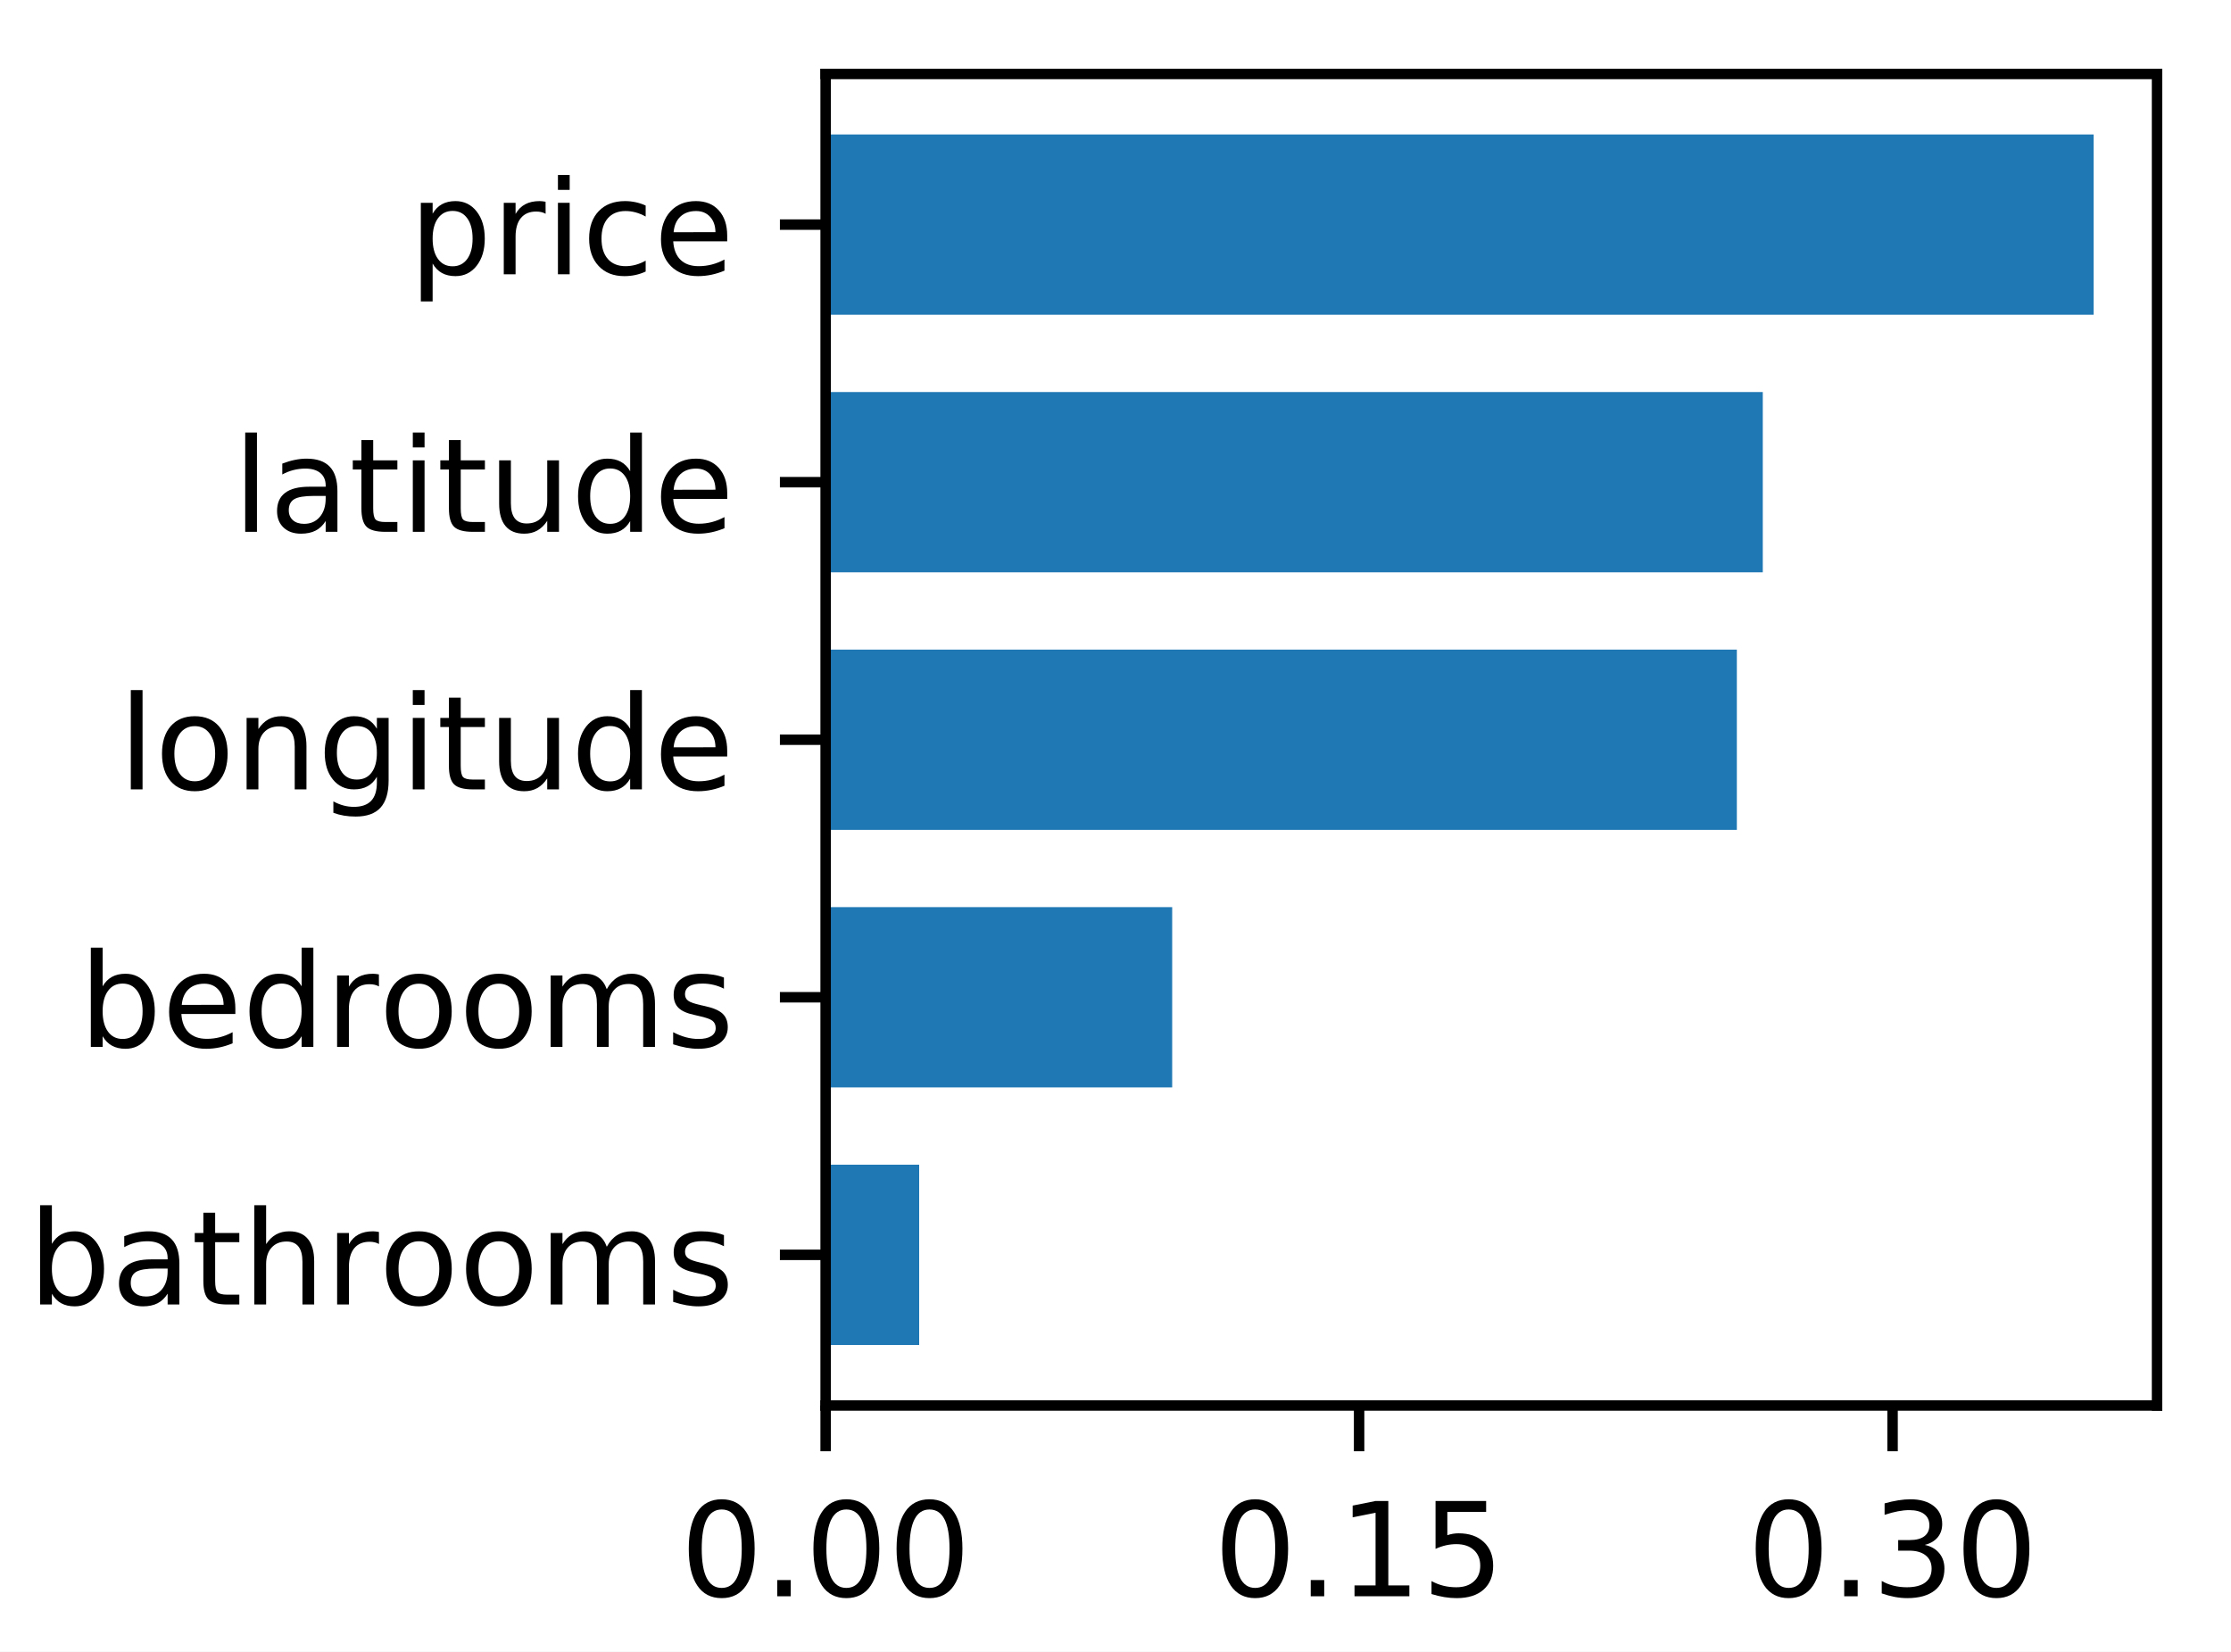
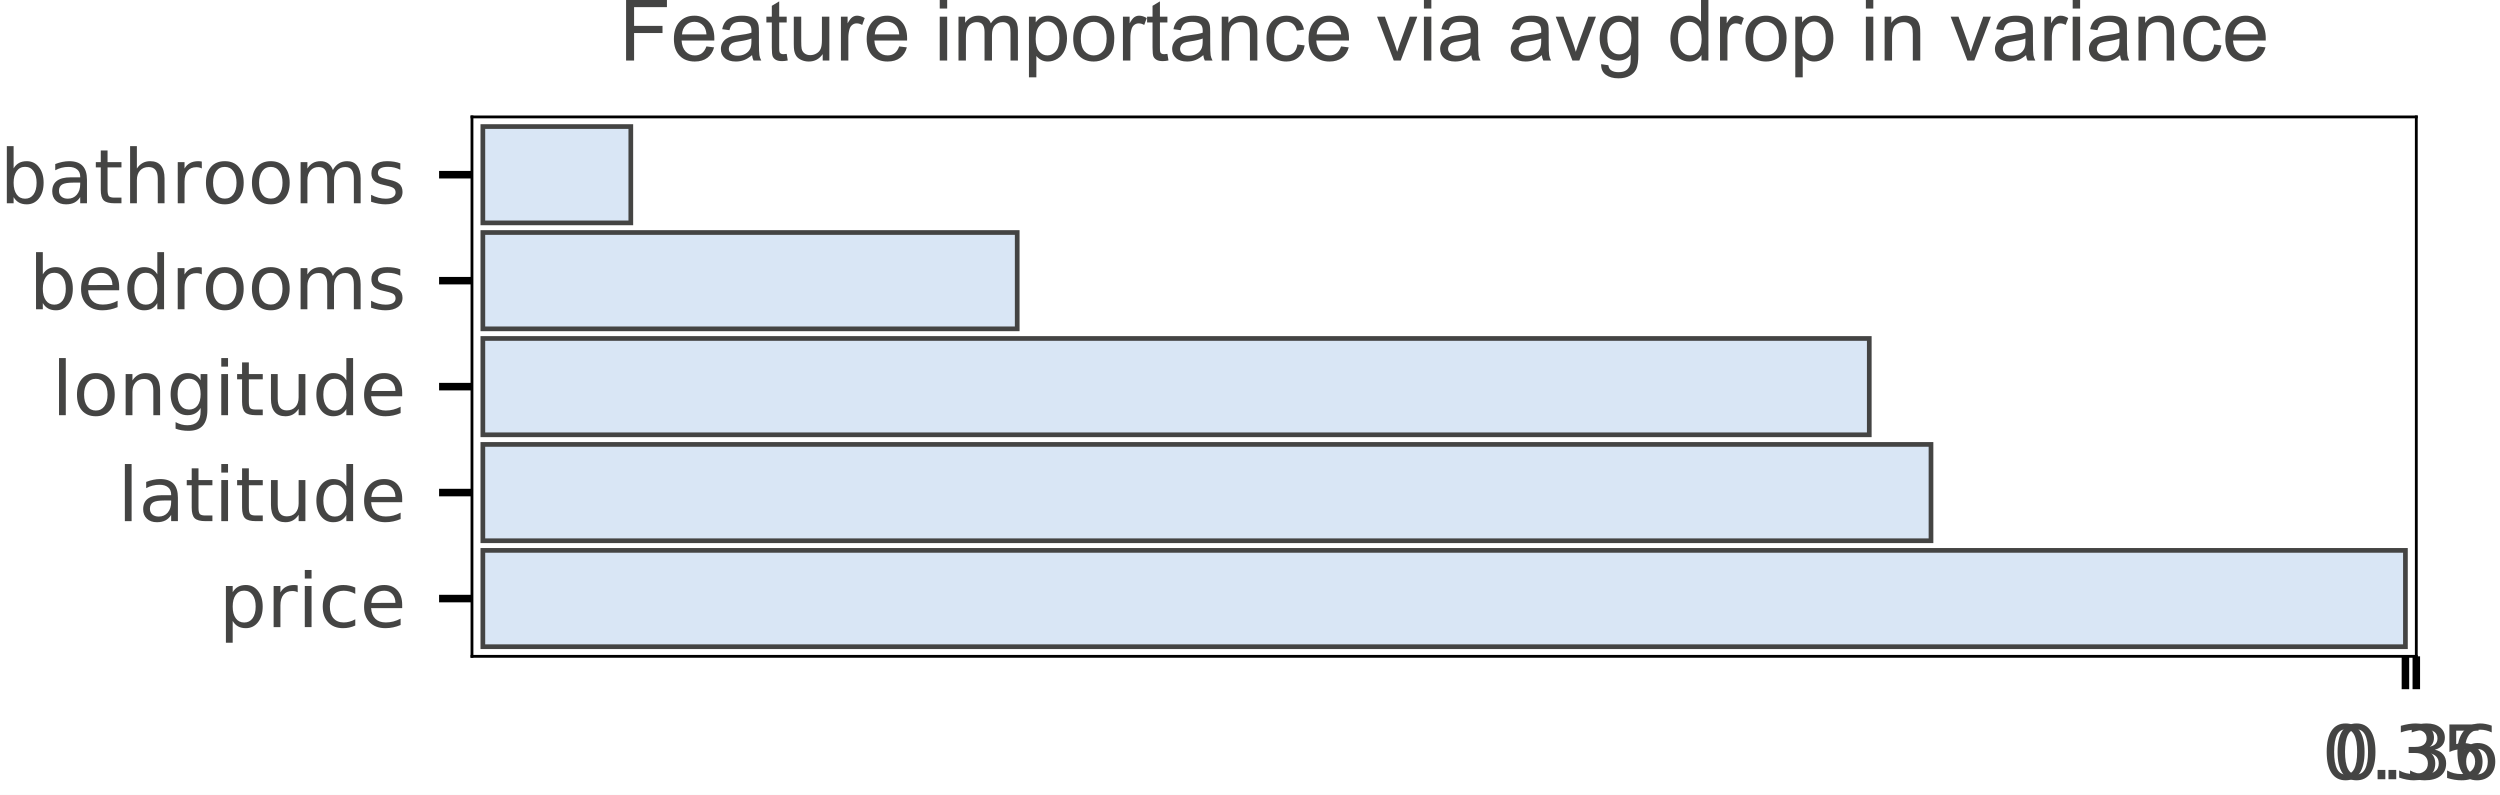
- <svg xmlns="http://www.w3.org/2000/svg" xmlns:xlink="http://www.w3.org/1999/xlink" height="126.398pt" version="1.1" viewBox="0 0 170.75 126.398" width="170.75pt">
+ <svg xmlns="http://www.w3.org/2000/svg" xmlns:xlink="http://www.w3.org/1999/xlink" height="84.585pt" version="1.1" viewBox="0 0 266.03 84.585" width="266.03pt">
  <defs>
    <style type="text/css">
*{stroke-linecap:butt;stroke-linejoin:round;}
  </style>
  </defs>
  <g id="figure_1">
    <g id="patch_1">
-       <path d="M 0 126.398  L 170.75 126.398  L 170.75 0  L 0 0  z " style="fill:#ffffff;" />
+       <path d="M 0 84.585  L 266.03 84.585  L 266.03 0  L 0 0  z " style="fill:#ffffff;" />
    </g>
    <g id="axes_1">
      <g id="patch_2">
-         <path d="M 63.19 107.56  L 165.09 107.56  L 165.09 5.66  L 63.19 5.66  z " style="fill:#ffffff;" />
+         <path d="M 50.224 69.842  L 257.124 69.842  L 257.124 12.442  L 50.224 12.442  z " style="fill:#ffffff;" />
      </g>
      <g id="patch_3">
-         <path clip-path="url(#pe5450acb02)" d="M 63.19 102.928  L 70.349 102.928  L 70.349 89.131  L 63.19 89.131  z " style="fill:#1f77b4;" />
+         <path clip-path="url(#pf67583728e)" d="M 51.381 13.467  L 67.126 13.467  L 67.126 23.717  L 51.381 23.717  z " style="fill:#d9e6f5;stroke:#444443;stroke-linejoin:miter;stroke-width:0.5;" />
      </g>
      <g id="patch_4">
-         <path clip-path="url(#pe5450acb02)" d="M 63.19 83.218  L 89.713 83.218  L 89.713 69.421  L 63.19 69.421  z " style="fill:#1f77b4;" />
+         <path clip-path="url(#pf67583728e)" d="M 51.381 24.742  L 108.243 24.742  L 108.243 34.992  L 51.381 34.992  z " style="fill:#d9e6f5;stroke:#444443;stroke-linejoin:miter;stroke-width:0.5;" />
      </g>
      <g id="patch_5">
-         <path clip-path="url(#pe5450acb02)" d="M 63.19 63.508  L 132.93 63.508  L 132.93 49.712  L 63.19 49.712  z " style="fill:#1f77b4;" />
+         <path clip-path="url(#pf67583728e)" d="M 51.381 36.017  L 198.913 36.017  L 198.913 46.267  L 51.381 46.267  z " style="fill:#d9e6f5;stroke:#444443;stroke-linejoin:miter;stroke-width:0.5;" />
      </g>
      <g id="patch_6">
-         <path clip-path="url(#pe5450acb02)" d="M 63.19 43.799  L 134.915 43.799  L 134.915 30.002  L 63.19 30.002  z " style="fill:#1f77b4;" />
+         <path clip-path="url(#pf67583728e)" d="M 51.381 47.292  L 205.481 47.292  L 205.481 57.542  L 51.381 57.542  z " style="fill:#d9e6f5;stroke:#444443;stroke-linejoin:miter;stroke-width:0.5;" />
      </g>
      <g id="patch_7">
-         <path clip-path="url(#pe5450acb02)" d="M 63.19 24.089  L 160.237 24.089  L 160.237 10.292  L 63.19 10.292  z " style="fill:#1f77b4;" />
+         <path clip-path="url(#pf67583728e)" d="M 51.381 58.567  L 255.966 58.567  L 255.966 68.817  L 51.381 68.817  z " style="fill:#d9e6f5;stroke:#444443;stroke-linejoin:miter;stroke-width:0.5;" />
      </g>
      <g id="matplotlib.axis_1">
        <g id="xtick_1">
          <g id="line2d_1">
            <defs>
-               <path d="M 0 0  L 0 3.5  " id="m4adc5ae975" style="stroke:#000000;stroke-width:0.8;" />
-             </defs>
-             <g>
-               <use style="stroke:#000000;stroke-width:0.8;" x="63.19" xlink:href="#m4adc5ae975" y="107.56" />
+               <path d="M 0 0  L 0 3.5  " id="mcc726bcfa1" style="stroke:#000000;stroke-width:0.8;" />
+             </defs>
+             <g>
+               <use style="stroke:#000000;stroke-width:0.8;" x="255.966" xlink:href="#mcc726bcfa1" y="69.842" />
            </g>
          </g>
          <g id="text_1">
            <defs>
              <path d="M 31.781 66.406  Q 24.172 66.406 20.328 58.906  Q 16.5 51.422 16.5 36.375  Q 16.5 21.391 20.328 13.891  Q 24.172 6.391 31.781 6.391  Q 39.453 6.391 43.281 13.891  Q 47.125 21.391 47.125 36.375  Q 47.125 51.422 43.281 58.906  Q 39.453 66.406 31.781 66.406  z M 31.781 74.219  Q 44.047 74.219 50.516 64.516  Q 56.984 54.828 56.984 36.375  Q 56.984 17.969 50.516 8.266  Q 44.047 -1.422 31.781 -1.422  Q 19.531 -1.422 13.062 8.266  Q 6.594 17.969 6.594 36.375  Q 6.594 54.828 13.062 64.516  Q 19.531 74.219 31.781 74.219  z " id="DejaVuSans-30" />
              <path d="M 10.688 12.406  L 21 12.406  L 21 0  L 10.688 0  z " id="DejaVuSans-2e" />
-             </defs>
-             <g transform="translate(52.05687 122.1584)scale(0.1 -0.1)">
-               <use xlink:href="#DejaVuSans-30" />
-               <use x="63.623" xlink:href="#DejaVuSans-2e" />
-               <use x="95.41" xlink:href="#DejaVuSans-30" />
-               <use x="159.033" xlink:href="#DejaVuSans-30" />
-             </g>
-           </g>
-         </g>
-         <g id="xtick_2">
-           <g id="line2d_2">
-             <g>
-               <use style="stroke:#000000;stroke-width:0.8;" x="104.019" xlink:href="#m4adc5ae975" y="107.56" />
-             </g>
-           </g>
-           <g id="text_2">
-             <defs>
-               <path d="M 12.406 8.297  L 28.516 8.297  L 28.516 63.922  L 10.984 60.406  L 10.984 69.391  L 28.422 72.906  L 38.281 72.906  L 38.281 8.297  L 54.391 8.297  L 54.391 0  L 12.406 0  z " id="DejaVuSans-31" />
+               <path d="M 40.578 39.312  Q 47.656 37.797 51.625 33  Q 55.609 28.219 55.609 21.188  Q 55.609 10.406 48.188 4.484  Q 40.766 -1.422 27.094 -1.422  Q 22.516 -1.422 17.656 -0.516  Q 12.797 0.391 7.625 2.203  L 7.625 11.719  Q 11.719 9.328 16.594 8.109  Q 21.484 6.891 26.812 6.891  Q 36.078 6.891 40.938 10.547  Q 45.797 14.203 45.797 21.188  Q 45.797 27.641 41.281 31.266  Q 36.766 34.906 28.719 34.906  L 20.219 34.906  L 20.219 43.016  L 29.109 43.016  Q 36.375 43.016 40.234 45.922  Q 44.094 48.828 44.094 54.297  Q 44.094 59.906 40.109 62.906  Q 36.141 65.922 28.719 65.922  Q 24.656 65.922 20.016 65.031  Q 15.375 64.156 9.812 62.312  L 9.812 71.094  Q 15.438 72.656 20.344 73.438  Q 25.25 74.219 29.594 74.219  Q 40.828 74.219 47.359 69.109  Q 53.906 64.016 53.906 55.328  Q 53.906 49.266 50.438 45.094  Q 46.969 40.922 40.578 39.312  z " id="DejaVuSans-33" />
              <path d="M 10.797 72.906  L 49.516 72.906  L 49.516 64.594  L 19.828 64.594  L 19.828 46.734  Q 21.969 47.469 24.109 47.828  Q 26.266 48.188 28.422 48.188  Q 40.625 48.188 47.75 41.5  Q 54.891 34.812 54.891 23.391  Q 54.891 11.625 47.562 5.094  Q 40.234 -1.422 26.906 -1.422  Q 22.312 -1.422 17.547 -0.641  Q 12.797 0.141 7.719 1.703  L 7.719 11.625  Q 12.109 9.234 16.797 8.062  Q 21.484 6.891 26.703 6.891  Q 35.156 6.891 40.078 11.328  Q 45.016 15.766 45.016 23.391  Q 45.016 31 40.078 35.438  Q 35.156 39.891 26.703 39.891  Q 22.75 39.891 18.812 39.016  Q 14.891 38.141 10.797 36.281  z " id="DejaVuSans-35" />
            </defs>
-             <g transform="translate(92.88623 122.1584)scale(0.1 -0.1)">
-               <use xlink:href="#DejaVuSans-30" />
-               <use x="63.623" xlink:href="#DejaVuSans-2e" />
-               <use x="95.41" xlink:href="#DejaVuSans-31" />
-               <use x="159.033" xlink:href="#DejaVuSans-35" />
-             </g>
-           </g>
-         </g>
-         <g id="xtick_3">
-           <g id="line2d_3">
-             <g>
-               <use style="stroke:#000000;stroke-width:0.8;" x="144.848" xlink:href="#m4adc5ae975" y="107.56" />
-             </g>
-           </g>
-           <g id="text_3">
-             <defs>
-               <path d="M 40.578 39.312  Q 47.656 37.797 51.625 33  Q 55.609 28.219 55.609 21.188  Q 55.609 10.406 48.188 4.484  Q 40.766 -1.422 27.094 -1.422  Q 22.516 -1.422 17.656 -0.516  Q 12.797 0.391 7.625 2.203  L 7.625 11.719  Q 11.719 9.328 16.594 8.109  Q 21.484 6.891 26.812 6.891  Q 36.078 6.891 40.938 10.547  Q 45.797 14.203 45.797 21.188  Q 45.797 27.641 41.281 31.266  Q 36.766 34.906 28.719 34.906  L 20.219 34.906  L 20.219 43.016  L 29.109 43.016  Q 36.375 43.016 40.234 45.922  Q 44.094 48.828 44.094 54.297  Q 44.094 59.906 40.109 62.906  Q 36.141 65.922 28.719 65.922  Q 24.656 65.922 20.016 65.031  Q 15.375 64.156 9.812 62.312  L 9.812 71.094  Q 15.438 72.656 20.344 73.438  Q 25.25 74.219 29.594 74.219  Q 40.828 74.219 47.359 69.109  Q 53.906 64.016 53.906 55.328  Q 53.906 49.266 50.438 45.094  Q 46.969 40.922 40.578 39.312  z " id="DejaVuSans-33" />
-             </defs>
-             <g transform="translate(133.7156 122.1584)scale(0.1 -0.1)">
+             <g style="fill:#444443;" transform="translate(247.0599 82.92078)scale(0.08 -0.08)">
              <use xlink:href="#DejaVuSans-30" />
              <use x="63.623" xlink:href="#DejaVuSans-2e" />
              <use x="95.41" xlink:href="#DejaVuSans-33" />
-               <use x="159.033" xlink:href="#DejaVuSans-30" />
+               <use x="159.033" xlink:href="#DejaVuSans-35" />
+             </g>
+           </g>
+         </g>
+         <g id="xtick_2">
+           <g id="line2d_2">
+             <g>
+               <use style="stroke:#000000;stroke-width:0.8;" x="257.124" xlink:href="#mcc726bcfa1" y="69.842" />
+             </g>
+           </g>
+           <g id="text_2">
+             <defs>
+               <path d="M 33.016 40.375  Q 26.375 40.375 22.484 35.828  Q 18.609 31.297 18.609 23.391  Q 18.609 15.531 22.484 10.953  Q 26.375 6.391 33.016 6.391  Q 39.656 6.391 43.531 10.953  Q 47.406 15.531 47.406 23.391  Q 47.406 31.297 43.531 35.828  Q 39.656 40.375 33.016 40.375  z M 52.594 71.297  L 52.594 62.312  Q 48.875 64.062 45.094 64.984  Q 41.312 65.922 37.594 65.922  Q 27.828 65.922 22.672 59.328  Q 17.531 52.734 16.797 39.406  Q 19.672 43.656 24.016 45.922  Q 28.375 48.188 33.594 48.188  Q 44.578 48.188 50.953 41.516  Q 57.328 34.859 57.328 23.391  Q 57.328 12.156 50.688 5.359  Q 44.047 -1.422 33.016 -1.422  Q 20.359 -1.422 13.672 8.266  Q 6.984 17.969 6.984 36.375  Q 6.984 53.656 15.188 63.938  Q 23.391 74.219 37.203 74.219  Q 40.922 74.219 44.703 73.484  Q 48.484 72.75 52.594 71.297  z " id="DejaVuSans-36" />
+             </defs>
+             <g style="fill:#444443;" transform="translate(248.2175 82.92078)scale(0.08 -0.08)">
+               <use xlink:href="#DejaVuSans-30" />
+               <use x="63.623" xlink:href="#DejaVuSans-2e" />
+               <use x="95.41" xlink:href="#DejaVuSans-33" />
+               <use x="159.033" xlink:href="#DejaVuSans-36" />
            </g>
          </g>
        </g>
      </g>
      <g id="matplotlib.axis_2">
        <g id="ytick_1">
-           <g id="line2d_4">
-             <defs>
-               <path d="M 0 0  L -3.5 0  " id="m20adf7feee" style="stroke:#000000;stroke-width:0.8;" />
-             </defs>
-             <g>
-               <use style="stroke:#000000;stroke-width:0.8;" x="63.19" xlink:href="#m20adf7feee" y="96.03" />
-             </g>
-           </g>
-           <g id="text_4">
+           <g id="line2d_3">
+             <defs>
+               <path d="M 0 0  L -3.5 0  " id="m01dd936e2f" style="stroke:#000000;stroke-width:0.8;" />
+             </defs>
+             <g>
+               <use style="stroke:#000000;stroke-width:0.8;" x="50.224" xlink:href="#m01dd936e2f" y="18.592" />
+             </g>
+           </g>
+           <g id="text_3">
            <defs>
              <path d="M 48.688 27.297  Q 48.688 37.203 44.609 42.844  Q 40.531 48.484 33.406 48.484  Q 26.266 48.484 22.188 42.844  Q 18.109 37.203 18.109 27.297  Q 18.109 17.391 22.188 11.75  Q 26.266 6.109 33.406 6.109  Q 40.531 6.109 44.609 11.75  Q 48.688 17.391 48.688 27.297  z M 18.109 46.391  Q 20.953 51.266 25.266 53.625  Q 29.594 56 35.594 56  Q 45.562 56 51.781 48.094  Q 58.016 40.188 58.016 27.297  Q 58.016 14.406 51.781 6.484  Q 45.562 -1.422 35.594 -1.422  Q 29.594 -1.422 25.266 0.953  Q 20.953 3.328 18.109 8.203  L 18.109 0  L 9.078 0  L 9.078 75.984  L 18.109 75.984  z " id="DejaVuSans-62" />
              <path d="M 34.281 27.484  Q 23.391 27.484 19.188 25  Q 14.984 22.516 14.984 16.5  Q 14.984 11.719 18.141 8.906  Q 21.297 6.109 26.703 6.109  Q 34.188 6.109 38.703 11.406  Q 43.219 16.703 43.219 25.484  L 43.219 27.484  z M 52.203 31.203  L 52.203 0  L 43.219 0  L 43.219 8.297  Q 40.141 3.328 35.547 0.953  Q 30.953 -1.422 24.312 -1.422  Q 15.922 -1.422 10.953 3.297  Q 6 8.016 6 15.922  Q 6 25.141 12.172 29.828  Q 18.359 34.516 30.609 34.516  L 43.219 34.516  L 43.219 35.406  Q 43.219 41.609 39.141 45  Q 35.062 48.391 27.688 48.391  Q 23 48.391 18.547 47.266  Q 14.109 46.141 10.016 43.891  L 10.016 52.203  Q 14.938 54.109 19.578 55.047  Q 24.219 56 28.609 56  Q 40.484 56 46.344 49.844  Q 52.203 43.703 52.203 31.203  z " id="DejaVuSans-61" />
              <path d="M 18.312 70.219  L 18.312 54.688  L 36.812 54.688  L 36.812 47.703  L 18.312 47.703  L 18.312 18.016  Q 18.312 11.328 20.141 9.422  Q 21.969 7.516 27.594 7.516  L 36.812 7.516  L 36.812 0  L 27.594 0  Q 17.188 0 13.234 3.875  Q 9.281 7.766 9.281 18.016  L 9.281 47.703  L 2.688 47.703  L 2.688 54.688  L 9.281 54.688  L 9.281 70.219  z " id="DejaVuSans-74" />
              <path d="M 54.891 33.016  L 54.891 0  L 45.906 0  L 45.906 32.719  Q 45.906 40.484 42.875 44.328  Q 39.844 48.188 33.797 48.188  Q 26.516 48.188 22.312 43.547  Q 18.109 38.922 18.109 30.906  L 18.109 0  L 9.078 0  L 9.078 75.984  L 18.109 75.984  L 18.109 46.188  Q 21.344 51.125 25.703 53.562  Q 30.078 56 35.797 56  Q 45.219 56 50.047 50.172  Q 54.891 44.344 54.891 33.016  z " id="DejaVuSans-68" />
              <path d="M 41.109 46.297  Q 39.594 47.172 37.812 47.578  Q 36.031 48 33.891 48  Q 26.266 48 22.188 43.047  Q 18.109 38.094 18.109 28.812  L 18.109 0  L 9.078 0  L 9.078 54.688  L 18.109 54.688  L 18.109 46.188  Q 20.953 51.172 25.484 53.578  Q 30.031 56 36.531 56  Q 37.453 56 38.578 55.875  Q 39.703 55.766 41.062 55.516  z " id="DejaVuSans-72" />
              <path d="M 30.609 48.391  Q 23.391 48.391 19.188 42.75  Q 14.984 37.109 14.984 27.297  Q 14.984 17.484 19.156 11.844  Q 23.344 6.203 30.609 6.203  Q 37.797 6.203 41.984 11.859  Q 46.188 17.531 46.188 27.297  Q 46.188 37.016 41.984 42.703  Q 37.797 48.391 30.609 48.391  z M 30.609 56  Q 42.328 56 49.016 48.375  Q 55.719 40.766 55.719 27.297  Q 55.719 13.875 49.016 6.219  Q 42.328 -1.422 30.609 -1.422  Q 18.844 -1.422 12.172 6.219  Q 5.516 13.875 5.516 27.297  Q 5.516 40.766 12.172 48.375  Q 18.844 56 30.609 56  z " id="DejaVuSans-6f" />
              <path d="M 52 44.188  Q 55.375 50.25 60.062 53.125  Q 64.75 56 71.094 56  Q 79.641 56 84.281 50.016  Q 88.922 44.047 88.922 33.016  L 88.922 0  L 79.891 0  L 79.891 32.719  Q 79.891 40.578 77.094 44.375  Q 74.312 48.188 68.609 48.188  Q 61.625 48.188 57.562 43.547  Q 53.516 38.922 53.516 30.906  L 53.516 0  L 44.484 0  L 44.484 32.719  Q 44.484 40.625 41.703 44.406  Q 38.922 48.188 33.109 48.188  Q 26.219 48.188 22.156 43.531  Q 18.109 38.875 18.109 30.906  L 18.109 0  L 9.078 0  L 9.078 54.688  L 18.109 54.688  L 18.109 46.188  Q 21.188 51.219 25.484 53.609  Q 29.781 56 35.688 56  Q 41.656 56 45.828 52.969  Q 50 49.953 52 44.188  z " id="DejaVuSans-6d" />
              <path d="M 44.281 53.078  L 44.281 44.578  Q 40.484 46.531 36.375 47.5  Q 32.281 48.484 27.875 48.484  Q 21.188 48.484 17.844 46.438  Q 14.5 44.391 14.5 40.281  Q 14.5 37.156 16.891 35.375  Q 19.281 33.594 26.516 31.984  L 29.594 31.297  Q 39.156 29.25 43.188 25.516  Q 47.219 21.781 47.219 15.094  Q 47.219 7.469 41.188 3.016  Q 35.156 -1.422 24.609 -1.422  Q 20.219 -1.422 15.453 -0.562  Q 10.688 0.297 5.422 2  L 5.422 11.281  Q 10.406 8.688 15.234 7.391  Q 20.062 6.109 24.812 6.109  Q 31.156 6.109 34.562 8.281  Q 37.984 10.453 37.984 14.406  Q 37.984 18.062 35.516 20.016  Q 33.062 21.969 24.703 23.781  L 21.578 24.516  Q 13.234 26.266 9.516 29.906  Q 5.812 33.547 5.812 39.891  Q 5.812 47.609 11.281 51.797  Q 16.75 56 26.812 56  Q 31.781 56 36.172 55.266  Q 40.578 54.547 44.281 53.078  z " id="DejaVuSans-73" />
            </defs>
-             <g transform="translate(2.16 99.82895)scale(0.1 -0.1)">
+             <g style="fill:#444443;" transform="translate(0 21.63141)scale(0.08 -0.08)">
              <use xlink:href="#DejaVuSans-62" />
              <use x="63.477" xlink:href="#DejaVuSans-61" />
              <use x="124.756" xlink:href="#DejaVuSans-74" />
              <use x="163.965" xlink:href="#DejaVuSans-68" />
              <use x="227.344" xlink:href="#DejaVuSans-72" />
              <use x="268.426" xlink:href="#DejaVuSans-6f" />
              <use x="329.607" xlink:href="#DejaVuSans-6f" />
              <use x="390.789" xlink:href="#DejaVuSans-6d" />
              <use x="488.201" xlink:href="#DejaVuSans-73" />
            </g>
          </g>
        </g>
        <g id="ytick_2">
-           <g id="line2d_5">
-             <g>
-               <use style="stroke:#000000;stroke-width:0.8;" x="63.19" xlink:href="#m20adf7feee" y="76.32" />
-             </g>
-           </g>
-           <g id="text_5">
+           <g id="line2d_4">
+             <g>
+               <use style="stroke:#000000;stroke-width:0.8;" x="50.224" xlink:href="#m01dd936e2f" y="29.867" />
+             </g>
+           </g>
+           <g id="text_4">
            <defs>
              <path d="M 56.203 29.594  L 56.203 25.203  L 14.891 25.203  Q 15.484 15.922 20.484 11.062  Q 25.484 6.203 34.422 6.203  Q 39.594 6.203 44.453 7.469  Q 49.312 8.734 54.109 11.281  L 54.109 2.781  Q 49.266 0.734 44.188 -0.344  Q 39.109 -1.422 33.891 -1.422  Q 20.797 -1.422 13.156 6.188  Q 5.516 13.812 5.516 26.812  Q 5.516 40.234 12.766 48.109  Q 20.016 56 32.328 56  Q 43.359 56 49.781 48.891  Q 56.203 41.797 56.203 29.594  z M 47.219 32.234  Q 47.125 39.594 43.094 43.984  Q 39.062 48.391 32.422 48.391  Q 24.906 48.391 20.391 44.141  Q 15.875 39.891 15.188 32.172  z " id="DejaVuSans-65" />
              <path d="M 45.406 46.391  L 45.406 75.984  L 54.391 75.984  L 54.391 0  L 45.406 0  L 45.406 8.203  Q 42.578 3.328 38.25 0.953  Q 33.938 -1.422 27.875 -1.422  Q 17.969 -1.422 11.734 6.484  Q 5.516 14.406 5.516 27.297  Q 5.516 40.188 11.734 48.094  Q 17.969 56 27.875 56  Q 33.938 56 38.25 53.625  Q 42.578 51.266 45.406 46.391  z M 14.797 27.297  Q 14.797 17.391 18.875 11.75  Q 22.953 6.109 30.078 6.109  Q 37.203 6.109 41.297 11.75  Q 45.406 17.391 45.406 27.297  Q 45.406 37.203 41.297 42.844  Q 37.203 48.484 30.078 48.484  Q 22.953 48.484 18.875 42.844  Q 14.797 37.203 14.797 27.297  z " id="DejaVuSans-64" />
            </defs>
-             <g transform="translate(6.044375 80.11908)scale(0.1 -0.1)">
+             <g style="fill:#444443;" transform="translate(3.1075 32.90641)scale(0.08 -0.08)">
              <use xlink:href="#DejaVuSans-62" />
              <use x="63.477" xlink:href="#DejaVuSans-65" />
              <use x="125" xlink:href="#DejaVuSans-64" />
              <use x="188.477" xlink:href="#DejaVuSans-72" />
              <use x="229.559" xlink:href="#DejaVuSans-6f" />
              <use x="290.74" xlink:href="#DejaVuSans-6f" />
              <use x="351.922" xlink:href="#DejaVuSans-6d" />
              <use x="449.334" xlink:href="#DejaVuSans-73" />
            </g>
          </g>
        </g>
        <g id="ytick_3">
-           <g id="line2d_6">
-             <g>
-               <use style="stroke:#000000;stroke-width:0.8;" x="63.19" xlink:href="#m20adf7feee" y="56.61" />
-             </g>
-           </g>
-           <g id="text_6">
+           <g id="line2d_5">
+             <g>
+               <use style="stroke:#000000;stroke-width:0.8;" x="50.224" xlink:href="#m01dd936e2f" y="41.142" />
+             </g>
+           </g>
+           <g id="text_5">
            <defs>
              <path d="M 9.422 75.984  L 18.406 75.984  L 18.406 0  L 9.422 0  z " id="DejaVuSans-6c" />
              <path d="M 54.891 33.016  L 54.891 0  L 45.906 0  L 45.906 32.719  Q 45.906 40.484 42.875 44.328  Q 39.844 48.188 33.797 48.188  Q 26.516 48.188 22.312 43.547  Q 18.109 38.922 18.109 30.906  L 18.109 0  L 9.078 0  L 9.078 54.688  L 18.109 54.688  L 18.109 46.188  Q 21.344 51.125 25.703 53.562  Q 30.078 56 35.797 56  Q 45.219 56 50.047 50.172  Q 54.891 44.344 54.891 33.016  z " id="DejaVuSans-6e" />
              <path d="M 45.406 27.984  Q 45.406 37.75 41.375 43.109  Q 37.359 48.484 30.078 48.484  Q 22.859 48.484 18.828 43.109  Q 14.797 37.75 14.797 27.984  Q 14.797 18.266 18.828 12.891  Q 22.859 7.516 30.078 7.516  Q 37.359 7.516 41.375 12.891  Q 45.406 18.266 45.406 27.984  z M 54.391 6.781  Q 54.391 -7.172 48.188 -13.984  Q 42 -20.797 29.203 -20.797  Q 24.469 -20.797 20.266 -20.094  Q 16.062 -19.391 12.109 -17.922  L 12.109 -9.188  Q 16.062 -11.328 19.922 -12.344  Q 23.781 -13.375 27.781 -13.375  Q 36.625 -13.375 41.016 -8.766  Q 45.406 -4.156 45.406 5.172  L 45.406 9.625  Q 42.625 4.781 38.281 2.391  Q 33.938 0 27.875 0  Q 17.828 0 11.672 7.656  Q 5.516 15.328 5.516 27.984  Q 5.516 40.672 11.672 48.328  Q 17.828 56 27.875 56  Q 33.938 56 38.281 53.609  Q 42.625 51.219 45.406 46.391  L 45.406 54.688  L 54.391 54.688  z " id="DejaVuSans-67" />
              <path d="M 9.422 54.688  L 18.406 54.688  L 18.406 0  L 9.422 0  z M 9.422 75.984  L 18.406 75.984  L 18.406 64.594  L 9.422 64.594  z " id="DejaVuSans-69" />
              <path d="M 8.5 21.578  L 8.5 54.688  L 17.484 54.688  L 17.484 21.922  Q 17.484 14.156 20.5 10.266  Q 23.531 6.391 29.594 6.391  Q 36.859 6.391 41.078 11.031  Q 45.312 15.672 45.312 23.688  L 45.312 54.688  L 54.297 54.688  L 54.297 0  L 45.312 0  L 45.312 8.406  Q 42.047 3.422 37.719 1  Q 33.406 -1.422 27.688 -1.422  Q 18.266 -1.422 13.375 4.438  Q 8.5 10.297 8.5 21.578  z M 31.109 56  z " id="DejaVuSans-75" />
            </defs>
-             <g transform="translate(9.069375 60.40922)scale(0.1 -0.1)">
+             <g style="fill:#444443;" transform="translate(5.5275 44.18141)scale(0.08 -0.08)">
              <use xlink:href="#DejaVuSans-6c" />
              <use x="27.783" xlink:href="#DejaVuSans-6f" />
              <use x="88.965" xlink:href="#DejaVuSans-6e" />
              <use x="152.344" xlink:href="#DejaVuSans-67" />
              <use x="215.82" xlink:href="#DejaVuSans-69" />
              <use x="243.604" xlink:href="#DejaVuSans-74" />
              <use x="282.812" xlink:href="#DejaVuSans-75" />
              <use x="346.191" xlink:href="#DejaVuSans-64" />
              <use x="409.668" xlink:href="#DejaVuSans-65" />
            </g>
          </g>
        </g>
        <g id="ytick_4">
-           <g id="line2d_7">
-             <g>
-               <use style="stroke:#000000;stroke-width:0.8;" x="63.19" xlink:href="#m20adf7feee" y="36.9" />
-             </g>
-           </g>
-           <g id="text_7">
-             <g transform="translate(17.82562 40.69935)scale(0.1 -0.1)">
+           <g id="line2d_6">
+             <g>
+               <use style="stroke:#000000;stroke-width:0.8;" x="50.224" xlink:href="#m01dd936e2f" y="52.417" />
+             </g>
+           </g>
+           <g id="text_6">
+             <g style="fill:#444443;" transform="translate(12.5325 55.45641)scale(0.08 -0.08)">
              <use xlink:href="#DejaVuSans-6c" />
              <use x="27.783" xlink:href="#DejaVuSans-61" />
              <use x="89.062" xlink:href="#DejaVuSans-74" />
              <use x="128.271" xlink:href="#DejaVuSans-69" />
              <use x="156.055" xlink:href="#DejaVuSans-74" />
              <use x="195.264" xlink:href="#DejaVuSans-75" />
              <use x="258.643" xlink:href="#DejaVuSans-64" />
              <use x="322.119" xlink:href="#DejaVuSans-65" />
            </g>
          </g>
        </g>
        <g id="ytick_5">
-           <g id="line2d_8">
-             <g>
-               <use style="stroke:#000000;stroke-width:0.8;" x="63.19" xlink:href="#m20adf7feee" y="17.19" />
-             </g>
-           </g>
-           <g id="text_8">
+           <g id="line2d_7">
+             <g>
+               <use style="stroke:#000000;stroke-width:0.8;" x="50.224" xlink:href="#m01dd936e2f" y="63.692" />
+             </g>
+           </g>
+           <g id="text_7">
            <defs>
              <path d="M 18.109 8.203  L 18.109 -20.797  L 9.078 -20.797  L 9.078 54.688  L 18.109 54.688  L 18.109 46.391  Q 20.953 51.266 25.266 53.625  Q 29.594 56 35.594 56  Q 45.562 56 51.781 48.094  Q 58.016 40.188 58.016 27.297  Q 58.016 14.406 51.781 6.484  Q 45.562 -1.422 35.594 -1.422  Q 29.594 -1.422 25.266 0.953  Q 20.953 3.328 18.109 8.203  z M 48.688 27.297  Q 48.688 37.203 44.609 42.844  Q 40.531 48.484 33.406 48.484  Q 26.266 48.484 22.188 42.844  Q 18.109 37.203 18.109 27.297  Q 18.109 17.391 22.188 11.75  Q 26.266 6.109 33.406 6.109  Q 40.531 6.109 44.609 11.75  Q 48.688 17.391 48.688 27.297  z " id="DejaVuSans-70" />
              <path d="M 48.781 52.594  L 48.781 44.188  Q 44.969 46.297 41.141 47.344  Q 37.312 48.391 33.406 48.391  Q 24.656 48.391 19.812 42.844  Q 14.984 37.312 14.984 27.297  Q 14.984 17.281 19.812 11.734  Q 24.656 6.203 33.406 6.203  Q 37.312 6.203 41.141 7.25  Q 44.969 8.297 48.781 10.406  L 48.781 2.094  Q 45.016 0.344 40.984 -0.531  Q 36.969 -1.422 32.422 -1.422  Q 20.062 -1.422 12.781 6.344  Q 5.516 14.109 5.516 27.297  Q 5.516 40.672 12.859 48.328  Q 20.219 56 33.016 56  Q 37.156 56 41.109 55.141  Q 45.062 54.297 48.781 52.594  z " id="DejaVuSans-63" />
            </defs>
-             <g transform="translate(31.30063 20.98949)scale(0.1 -0.1)">
+             <g style="fill:#444443;" transform="translate(23.3125 66.73141)scale(0.08 -0.08)">
              <use xlink:href="#DejaVuSans-70" />
              <use x="63.477" xlink:href="#DejaVuSans-72" />
              <use x="104.59" xlink:href="#DejaVuSans-69" />
              <use x="132.373" xlink:href="#DejaVuSans-63" />
              <use x="187.354" xlink:href="#DejaVuSans-65" />
            </g>
          </g>
        </g>
      </g>
      <g id="patch_8">
-         <path d="M 63.19 107.56  L 63.19 5.66  " style="fill:none;stroke:#000000;stroke-linecap:square;stroke-linejoin:miter;stroke-width:0.8;" />
+         <path d="M 50.224 69.842  L 50.224 12.442  " style="fill:none;stroke:#000000;stroke-linecap:square;stroke-linejoin:miter;stroke-width:0.3;" />
      </g>
      <g id="patch_9">
-         <path d="M 165.09 107.56  L 165.09 5.66  " style="fill:none;stroke:#000000;stroke-linecap:square;stroke-linejoin:miter;stroke-width:0.8;" />
+         <path d="M 257.124 69.842  L 257.124 12.442  " style="fill:none;stroke:#000000;stroke-linecap:square;stroke-linejoin:miter;stroke-width:0.3;" />
      </g>
      <g id="patch_10">
-         <path d="M 63.19 107.56  L 165.09 107.56  " style="fill:none;stroke:#000000;stroke-linecap:square;stroke-linejoin:miter;stroke-width:0.8;" />
+         <path d="M 50.224 69.842  L 257.124 69.842  " style="fill:none;stroke:#000000;stroke-linecap:square;stroke-linejoin:miter;stroke-width:0.3;" />
      </g>
      <g id="patch_11">
-         <path d="M 63.19 5.66  L 165.09 5.66  " style="fill:none;stroke:#000000;stroke-linecap:square;stroke-linejoin:miter;stroke-width:0.8;" />
+         <path d="M 50.224 12.442  L 257.124 12.442  " style="fill:none;stroke:#000000;stroke-linecap:square;stroke-linejoin:miter;stroke-width:0.3;" />
+       </g>
+       <g id="text_8">
+         <defs>
+           <path d="M 8.203 0  L 8.203 71.578  L 56.5 71.578  L 56.5 63.141  L 17.672 63.141  L 17.672 40.969  L 51.266 40.969  L 51.266 32.516  L 17.672 32.516  L 17.672 0  z " id="ArialMT-46" />
+           <path d="M 42.094 16.703  L 51.172 15.578  Q 49.031 7.625 43.219 3.219  Q 37.406 -1.172 28.375 -1.172  Q 17 -1.172 10.328 5.828  Q 3.656 12.844 3.656 25.484  Q 3.656 38.578 10.391 45.797  Q 17.141 53.031 27.875 53.031  Q 38.281 53.031 44.875 45.953  Q 51.469 38.875 51.469 26.031  Q 51.469 25.25 51.422 23.688  L 12.75 23.688  Q 13.234 15.141 17.578 10.594  Q 21.922 6.062 28.422 6.062  Q 33.25 6.062 36.672 8.594  Q 40.094 11.141 42.094 16.703  z M 13.234 30.906  L 42.188 30.906  Q 41.609 37.453 38.875 40.719  Q 34.672 45.797 27.984 45.797  Q 21.922 45.797 17.797 41.75  Q 13.672 37.703 13.234 30.906  z " id="ArialMT-65" />
+           <path d="M 40.438 6.391  Q 35.547 2.25 31.031 0.531  Q 26.516 -1.172 21.344 -1.172  Q 12.797 -1.172 8.203 3  Q 3.609 7.172 3.609 13.672  Q 3.609 17.484 5.344 20.625  Q 7.078 23.781 9.891 25.688  Q 12.703 27.594 16.219 28.562  Q 18.797 29.25 24.031 29.891  Q 34.672 31.156 39.703 32.906  Q 39.75 34.719 39.75 35.203  Q 39.75 40.578 37.25 42.781  Q 33.891 45.75 27.25 45.75  Q 21.047 45.75 18.094 43.578  Q 15.141 41.406 13.719 35.891  L 5.125 37.062  Q 6.297 42.578 8.984 45.969  Q 11.672 49.359 16.75 51.188  Q 21.828 53.031 28.516 53.031  Q 35.156 53.031 39.297 51.469  Q 43.453 49.906 45.406 47.531  Q 47.359 45.172 48.141 41.547  Q 48.578 39.312 48.578 33.453  L 48.578 21.734  Q 48.578 9.469 49.141 6.219  Q 49.703 2.984 51.375 0  L 42.188 0  Q 40.828 2.734 40.438 6.391  z M 39.703 26.031  Q 34.906 24.078 25.344 22.703  Q 19.922 21.922 17.672 20.938  Q 15.438 19.969 14.203 18.094  Q 12.984 16.219 12.984 13.922  Q 12.984 10.406 15.641 8.062  Q 18.312 5.719 23.438 5.719  Q 28.516 5.719 32.469 7.938  Q 36.422 10.156 38.281 14.016  Q 39.703 17 39.703 22.797  z " id="ArialMT-61" />
+           <path d="M 25.781 7.859  L 27.047 0.094  Q 23.344 -0.688 20.406 -0.688  Q 15.625 -0.688 12.984 0.828  Q 10.359 2.344 9.281 4.812  Q 8.203 7.281 8.203 15.188  L 8.203 45.016  L 1.766 45.016  L 1.766 51.859  L 8.203 51.859  L 8.203 64.703  L 16.938 69.969  L 16.938 51.859  L 25.781 51.859  L 25.781 45.016  L 16.938 45.016  L 16.938 14.703  Q 16.938 10.938 17.406 9.859  Q 17.875 8.797 18.922 8.156  Q 19.969 7.516 21.922 7.516  Q 23.391 7.516 25.781 7.859  z " id="ArialMT-74" />
+           <path d="M 40.578 0  L 40.578 7.625  Q 34.516 -1.172 24.125 -1.172  Q 19.531 -1.172 15.547 0.578  Q 11.578 2.344 9.641 5  Q 7.719 7.672 6.938 11.531  Q 6.391 14.109 6.391 19.734  L 6.391 51.859  L 15.188 51.859  L 15.188 23.094  Q 15.188 16.219 15.719 13.812  Q 16.547 10.359 19.234 8.375  Q 21.922 6.391 25.875 6.391  Q 29.828 6.391 33.297 8.422  Q 36.766 10.453 38.203 13.938  Q 39.656 17.438 39.656 24.078  L 39.656 51.859  L 48.438 51.859  L 48.438 0  z " id="ArialMT-75" />
+           <path d="M 6.5 0  L 6.5 51.859  L 14.406 51.859  L 14.406 44  Q 17.438 49.516 20 51.266  Q 22.562 53.031 25.641 53.031  Q 30.078 53.031 34.672 50.203  L 31.641 42.047  Q 28.422 43.953 25.203 43.953  Q 22.312 43.953 20.016 42.219  Q 17.719 40.484 16.75 37.406  Q 15.281 32.719 15.281 27.156  L 15.281 0  z " id="ArialMT-72" />
+           <path id="ArialMT-20" />
+           <path d="M 6.641 61.469  L 6.641 71.578  L 15.438 71.578  L 15.438 61.469  z M 6.641 0  L 6.641 51.859  L 15.438 51.859  L 15.438 0  z " id="ArialMT-69" />
+           <path d="M 6.594 0  L 6.594 51.859  L 14.453 51.859  L 14.453 44.578  Q 16.891 48.391 20.938 50.703  Q 25 53.031 30.172 53.031  Q 35.938 53.031 39.625 50.641  Q 43.312 48.25 44.828 43.953  Q 50.984 53.031 60.844 53.031  Q 68.562 53.031 72.703 48.75  Q 76.859 44.484 76.859 35.594  L 76.859 0  L 68.109 0  L 68.109 32.672  Q 68.109 37.938 67.25 40.25  Q 66.406 42.578 64.156 43.984  Q 61.922 45.406 58.891 45.406  Q 53.422 45.406 49.797 41.766  Q 46.188 38.141 46.188 30.125  L 46.188 0  L 37.406 0  L 37.406 33.688  Q 37.406 39.547 35.25 42.469  Q 33.109 45.406 28.219 45.406  Q 24.516 45.406 21.359 43.453  Q 18.219 41.5 16.797 37.734  Q 15.375 33.984 15.375 26.906  L 15.375 0  z " id="ArialMT-6d" />
+           <path d="M 6.594 -19.875  L 6.594 51.859  L 14.594 51.859  L 14.594 45.125  Q 17.438 49.078 21 51.047  Q 24.562 53.031 29.641 53.031  Q 36.281 53.031 41.359 49.609  Q 46.438 46.188 49.016 39.953  Q 51.609 33.734 51.609 26.312  Q 51.609 18.359 48.75 11.984  Q 45.906 5.609 40.453 2.219  Q 35.016 -1.172 29 -1.172  Q 24.609 -1.172 21.109 0.688  Q 17.625 2.547 15.375 5.375  L 15.375 -19.875  z M 14.547 25.641  Q 14.547 15.625 18.594 10.844  Q 22.656 6.062 28.422 6.062  Q 34.281 6.062 38.453 11.016  Q 42.625 15.969 42.625 26.375  Q 42.625 36.281 38.547 41.203  Q 34.469 46.141 28.812 46.141  Q 23.188 46.141 18.859 40.891  Q 14.547 35.641 14.547 25.641  z " id="ArialMT-70" />
+           <path d="M 3.328 25.922  Q 3.328 40.328 11.328 47.266  Q 18.016 53.031 27.641 53.031  Q 38.328 53.031 45.109 46.016  Q 51.906 39.016 51.906 26.656  Q 51.906 16.656 48.906 10.906  Q 45.906 5.172 40.156 2  Q 34.422 -1.172 27.641 -1.172  Q 16.75 -1.172 10.031 5.812  Q 3.328 12.797 3.328 25.922  z M 12.359 25.922  Q 12.359 15.969 16.703 11.016  Q 21.047 6.062 27.641 6.062  Q 34.188 6.062 38.531 11.031  Q 42.875 16.016 42.875 26.219  Q 42.875 35.844 38.5 40.797  Q 34.125 45.75 27.641 45.75  Q 21.047 45.75 16.703 40.812  Q 12.359 35.891 12.359 25.922  z " id="ArialMT-6f" />
+           <path d="M 6.594 0  L 6.594 51.859  L 14.5 51.859  L 14.5 44.484  Q 20.219 53.031 31 53.031  Q 35.688 53.031 39.625 51.344  Q 43.562 49.656 45.516 46.922  Q 47.469 44.188 48.25 40.438  Q 48.734 37.984 48.734 31.891  L 48.734 0  L 39.938 0  L 39.938 31.547  Q 39.938 36.922 38.906 39.578  Q 37.891 42.234 35.281 43.812  Q 32.672 45.406 29.156 45.406  Q 23.531 45.406 19.453 41.844  Q 15.375 38.281 15.375 28.328  L 15.375 0  z " id="ArialMT-6e" />
+           <path d="M 40.438 19  L 49.078 17.875  Q 47.656 8.938 41.812 3.875  Q 35.984 -1.172 27.484 -1.172  Q 16.844 -1.172 10.375 5.781  Q 3.906 12.75 3.906 25.734  Q 3.906 34.125 6.688 40.422  Q 9.469 46.734 15.156 49.875  Q 20.844 53.031 27.547 53.031  Q 35.984 53.031 41.359 48.75  Q 46.734 44.484 48.25 36.625  L 39.703 35.297  Q 38.484 40.531 35.375 43.156  Q 32.281 45.797 27.875 45.797  Q 21.234 45.797 17.078 41.031  Q 12.938 36.281 12.938 25.984  Q 12.938 15.531 16.938 10.797  Q 20.953 6.062 27.391 6.062  Q 32.562 6.062 36.031 9.234  Q 39.5 12.406 40.438 19  z " id="ArialMT-63" />
+           <path d="M 21 0  L 1.266 51.859  L 10.547 51.859  L 21.688 20.797  Q 23.484 15.766 25 10.359  Q 26.172 14.453 28.266 20.219  L 39.797 51.859  L 48.828 51.859  L 29.203 0  z " id="ArialMT-76" />
+           <path d="M 4.984 -4.297  L 13.531 -5.562  Q 14.062 -9.516 16.5 -11.328  Q 19.781 -13.766 25.438 -13.766  Q 31.547 -13.766 34.859 -11.328  Q 38.188 -8.891 39.359 -4.5  Q 40.047 -1.812 39.984 6.781  Q 34.234 0 25.641 0  Q 14.938 0 9.078 7.719  Q 3.219 15.438 3.219 26.219  Q 3.219 33.641 5.906 39.906  Q 8.594 46.188 13.688 49.609  Q 18.797 53.031 25.688 53.031  Q 34.859 53.031 40.828 45.609  L 40.828 51.859  L 48.922 51.859  L 48.922 7.031  Q 48.922 -5.078 46.453 -10.125  Q 44 -15.188 38.641 -18.109  Q 33.297 -21.047 25.484 -21.047  Q 16.219 -21.047 10.5 -16.875  Q 4.781 -12.703 4.984 -4.297  z M 12.25 26.859  Q 12.25 16.656 16.297 11.969  Q 20.359 7.281 26.469 7.281  Q 32.516 7.281 36.609 11.938  Q 40.719 16.609 40.719 26.562  Q 40.719 36.078 36.5 40.906  Q 32.281 45.75 26.312 45.75  Q 20.453 45.75 16.344 40.984  Q 12.25 36.234 12.25 26.859  z " id="ArialMT-67" />
+           <path d="M 40.234 0  L 40.234 6.547  Q 35.297 -1.172 25.734 -1.172  Q 19.531 -1.172 14.328 2.25  Q 9.125 5.672 6.266 11.797  Q 3.422 17.922 3.422 25.875  Q 3.422 33.641 6 39.969  Q 8.594 46.297 13.766 49.656  Q 18.953 53.031 25.344 53.031  Q 30.031 53.031 33.688 51.047  Q 37.359 49.078 39.656 45.906  L 39.656 71.578  L 48.391 71.578  L 48.391 0  z M 12.453 25.875  Q 12.453 15.922 16.641 10.984  Q 20.844 6.062 26.562 6.062  Q 32.328 6.062 36.344 10.766  Q 40.375 15.484 40.375 25.141  Q 40.375 35.797 36.266 40.766  Q 32.172 45.75 26.172 45.75  Q 20.312 45.75 16.375 40.969  Q 12.453 36.188 12.453 25.875  z " id="ArialMT-64" />
+         </defs>
+         <g style="fill:#444443;" transform="translate(65.88438 6.442031)scale(0.09 -0.09)">
+           <use xlink:href="#ArialMT-46" />
+           <use x="61.084" xlink:href="#ArialMT-65" />
+           <use x="116.699" xlink:href="#ArialMT-61" />
+           <use x="172.314" xlink:href="#ArialMT-74" />
+           <use x="200.098" xlink:href="#ArialMT-75" />
+           <use x="255.713" xlink:href="#ArialMT-72" />
+           <use x="289.014" xlink:href="#ArialMT-65" />
+           <use x="344.629" xlink:href="#ArialMT-20" />
+           <use x="372.412" xlink:href="#ArialMT-69" />
+           <use x="394.629" xlink:href="#ArialMT-6d" />
+           <use x="477.93" xlink:href="#ArialMT-70" />
+           <use x="533.545" xlink:href="#ArialMT-6f" />
+           <use x="589.16" xlink:href="#ArialMT-72" />
+           <use x="622.461" xlink:href="#ArialMT-74" />
+           <use x="650.244" xlink:href="#ArialMT-61" />
+           <use x="705.859" xlink:href="#ArialMT-6e" />
+           <use x="761.475" xlink:href="#ArialMT-63" />
+           <use x="811.475" xlink:href="#ArialMT-65" />
+           <use x="867.09" xlink:href="#ArialMT-20" />
+           <use x="894.873" xlink:href="#ArialMT-76" />
+           <use x="944.873" xlink:href="#ArialMT-69" />
+           <use x="967.09" xlink:href="#ArialMT-61" />
+           <use x="1022.705" xlink:href="#ArialMT-20" />
+           <use x="1050.488" xlink:href="#ArialMT-61" />
+           <use x="1106.104" xlink:href="#ArialMT-76" />
+           <use x="1156.104" xlink:href="#ArialMT-67" />
+           <use x="1211.719" xlink:href="#ArialMT-20" />
+           <use x="1239.502" xlink:href="#ArialMT-64" />
+           <use x="1295.117" xlink:href="#ArialMT-72" />
+           <use x="1328.418" xlink:href="#ArialMT-6f" />
+           <use x="1384.033" xlink:href="#ArialMT-70" />
+           <use x="1439.648" xlink:href="#ArialMT-20" />
+           <use x="1467.432" xlink:href="#ArialMT-69" />
+           <use x="1489.648" xlink:href="#ArialMT-6e" />
+           <use x="1545.264" xlink:href="#ArialMT-20" />
+           <use x="1573.047" xlink:href="#ArialMT-76" />
+           <use x="1623.047" xlink:href="#ArialMT-61" />
+           <use x="1678.662" xlink:href="#ArialMT-72" />
+           <use x="1711.963" xlink:href="#ArialMT-69" />
+           <use x="1734.18" xlink:href="#ArialMT-61" />
+           <use x="1789.795" xlink:href="#ArialMT-6e" />
+           <use x="1845.41" xlink:href="#ArialMT-63" />
+           <use x="1895.41" xlink:href="#ArialMT-65" />
+         </g>
      </g>
    </g>
  </g>
  <defs>
-     <clipPath id="pe5450acb02">
-       <rect height="101.9" width="101.9" x="63.19" y="5.66" />
+     <clipPath id="pf67583728e">
+       <rect height="57.4" width="206.9" x="50.224" y="12.442" />
    </clipPath>
  </defs>
</svg>
